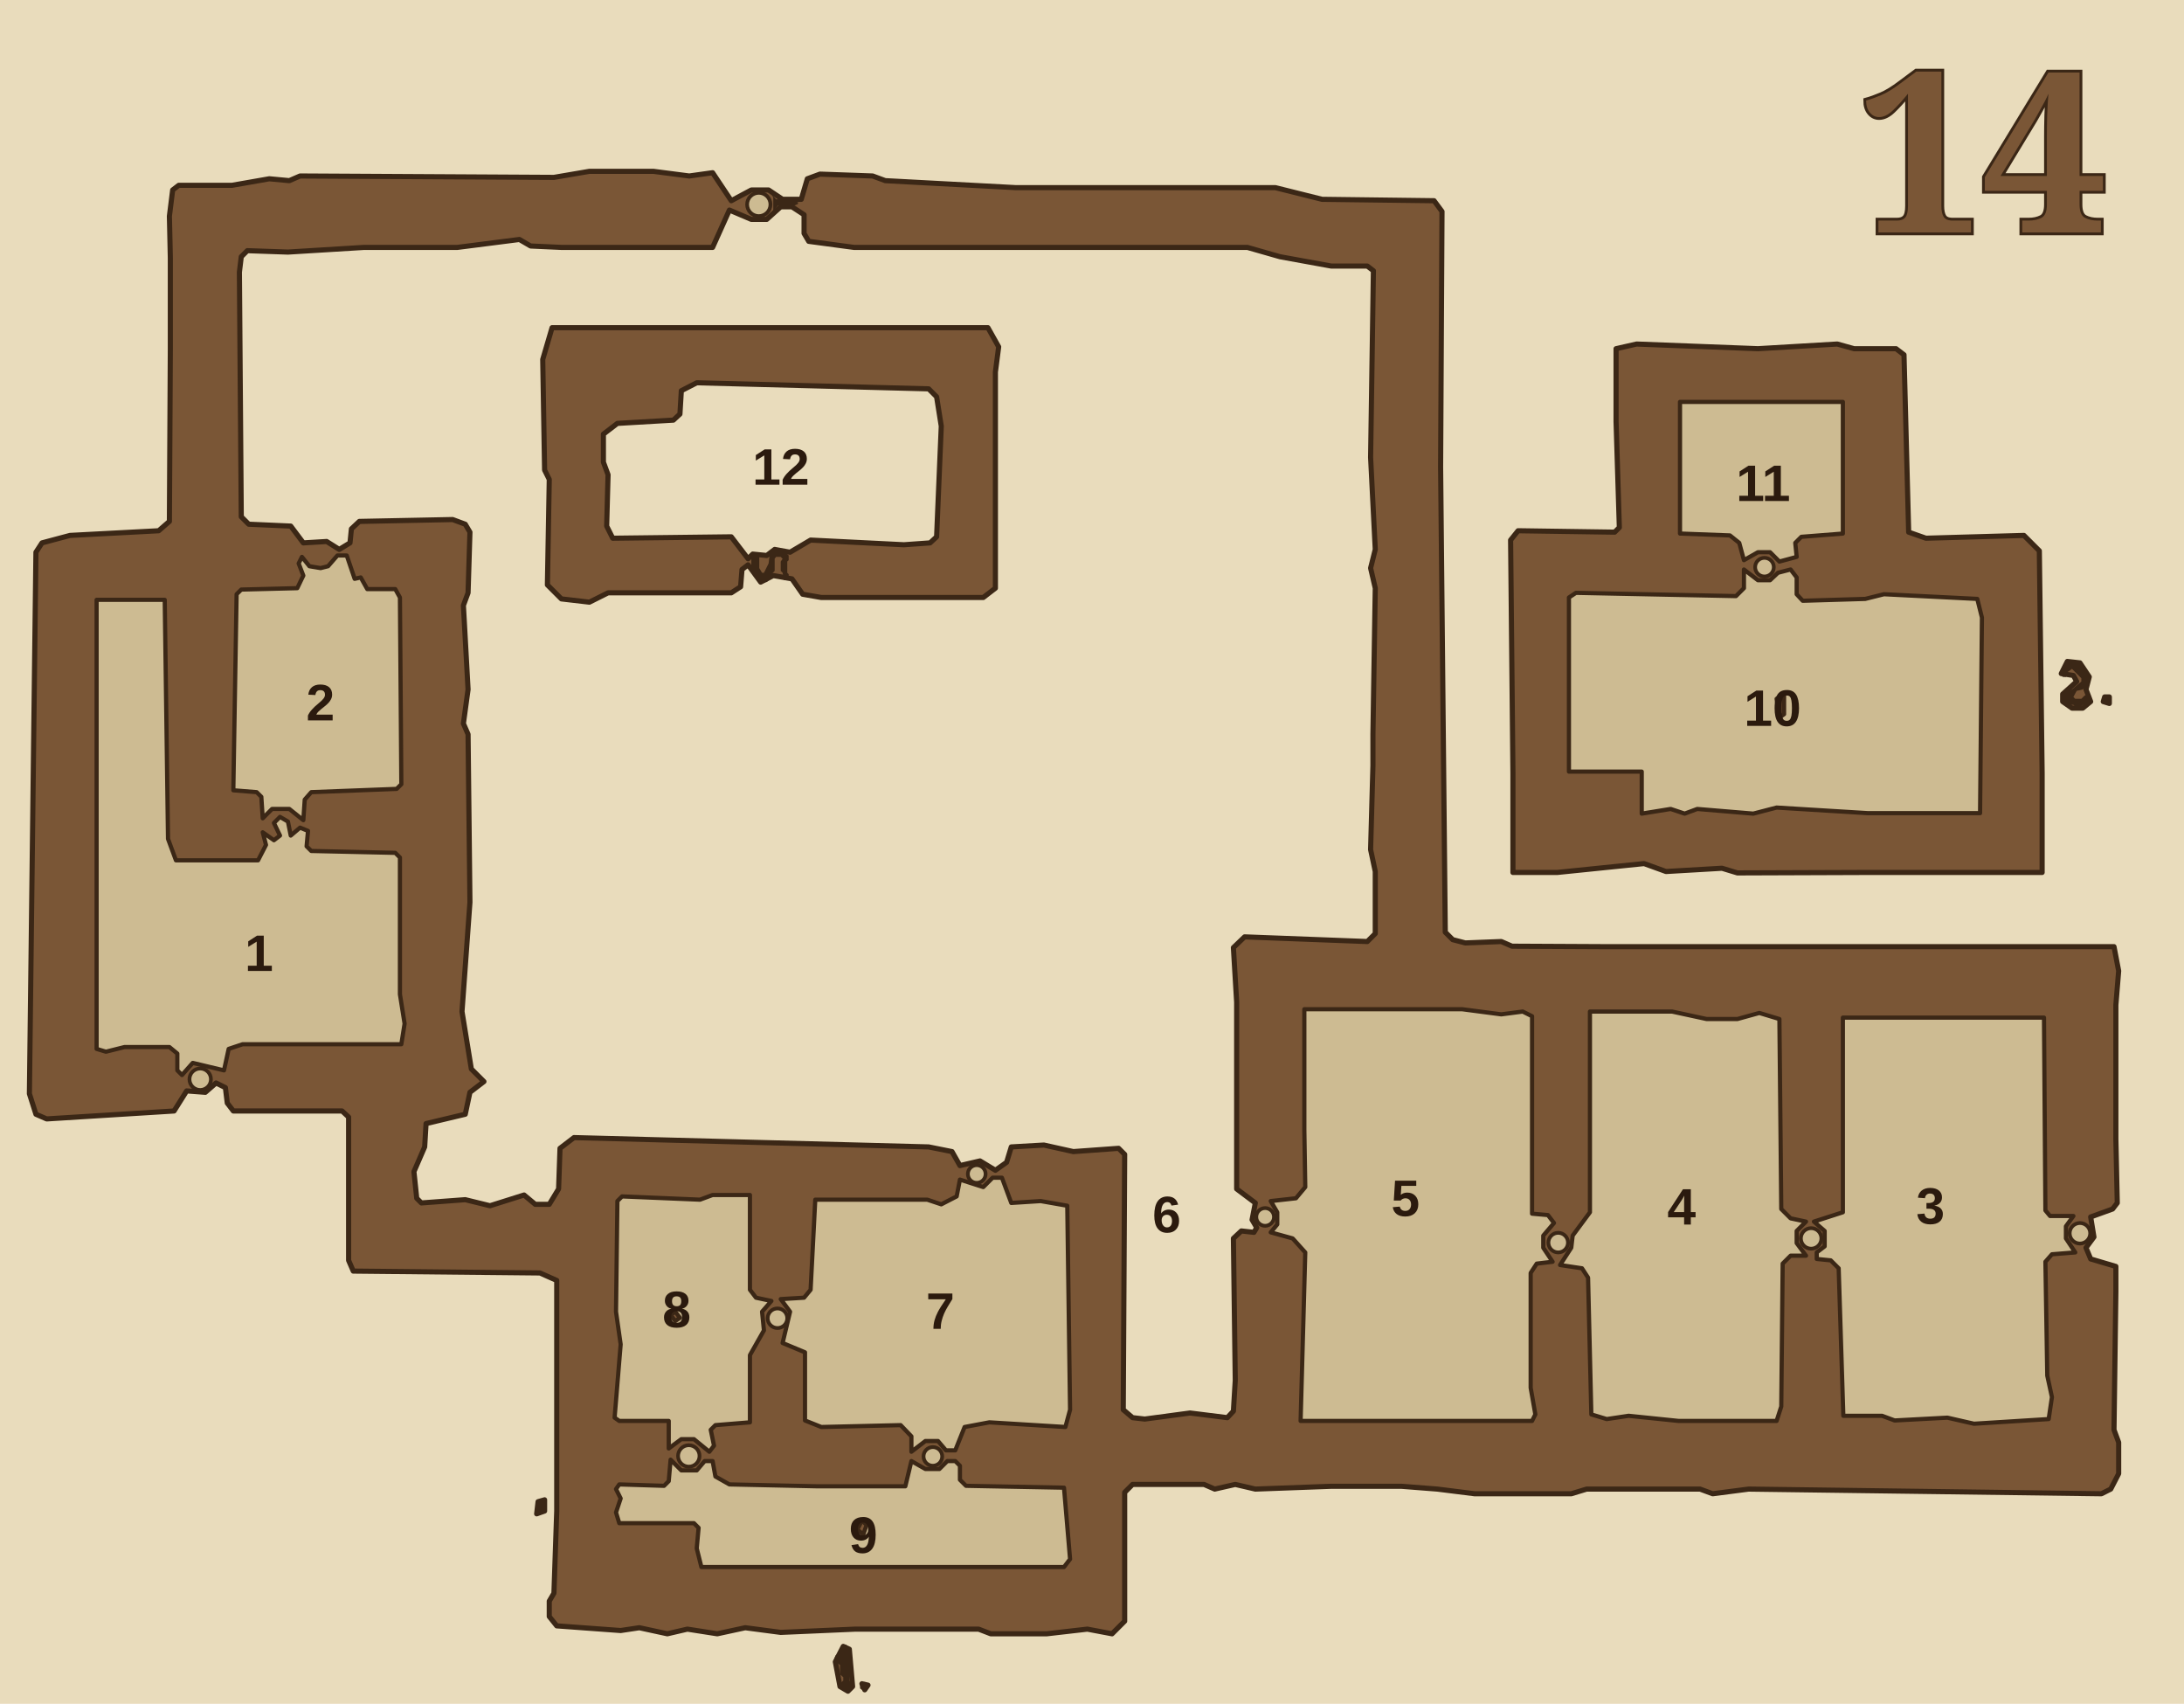
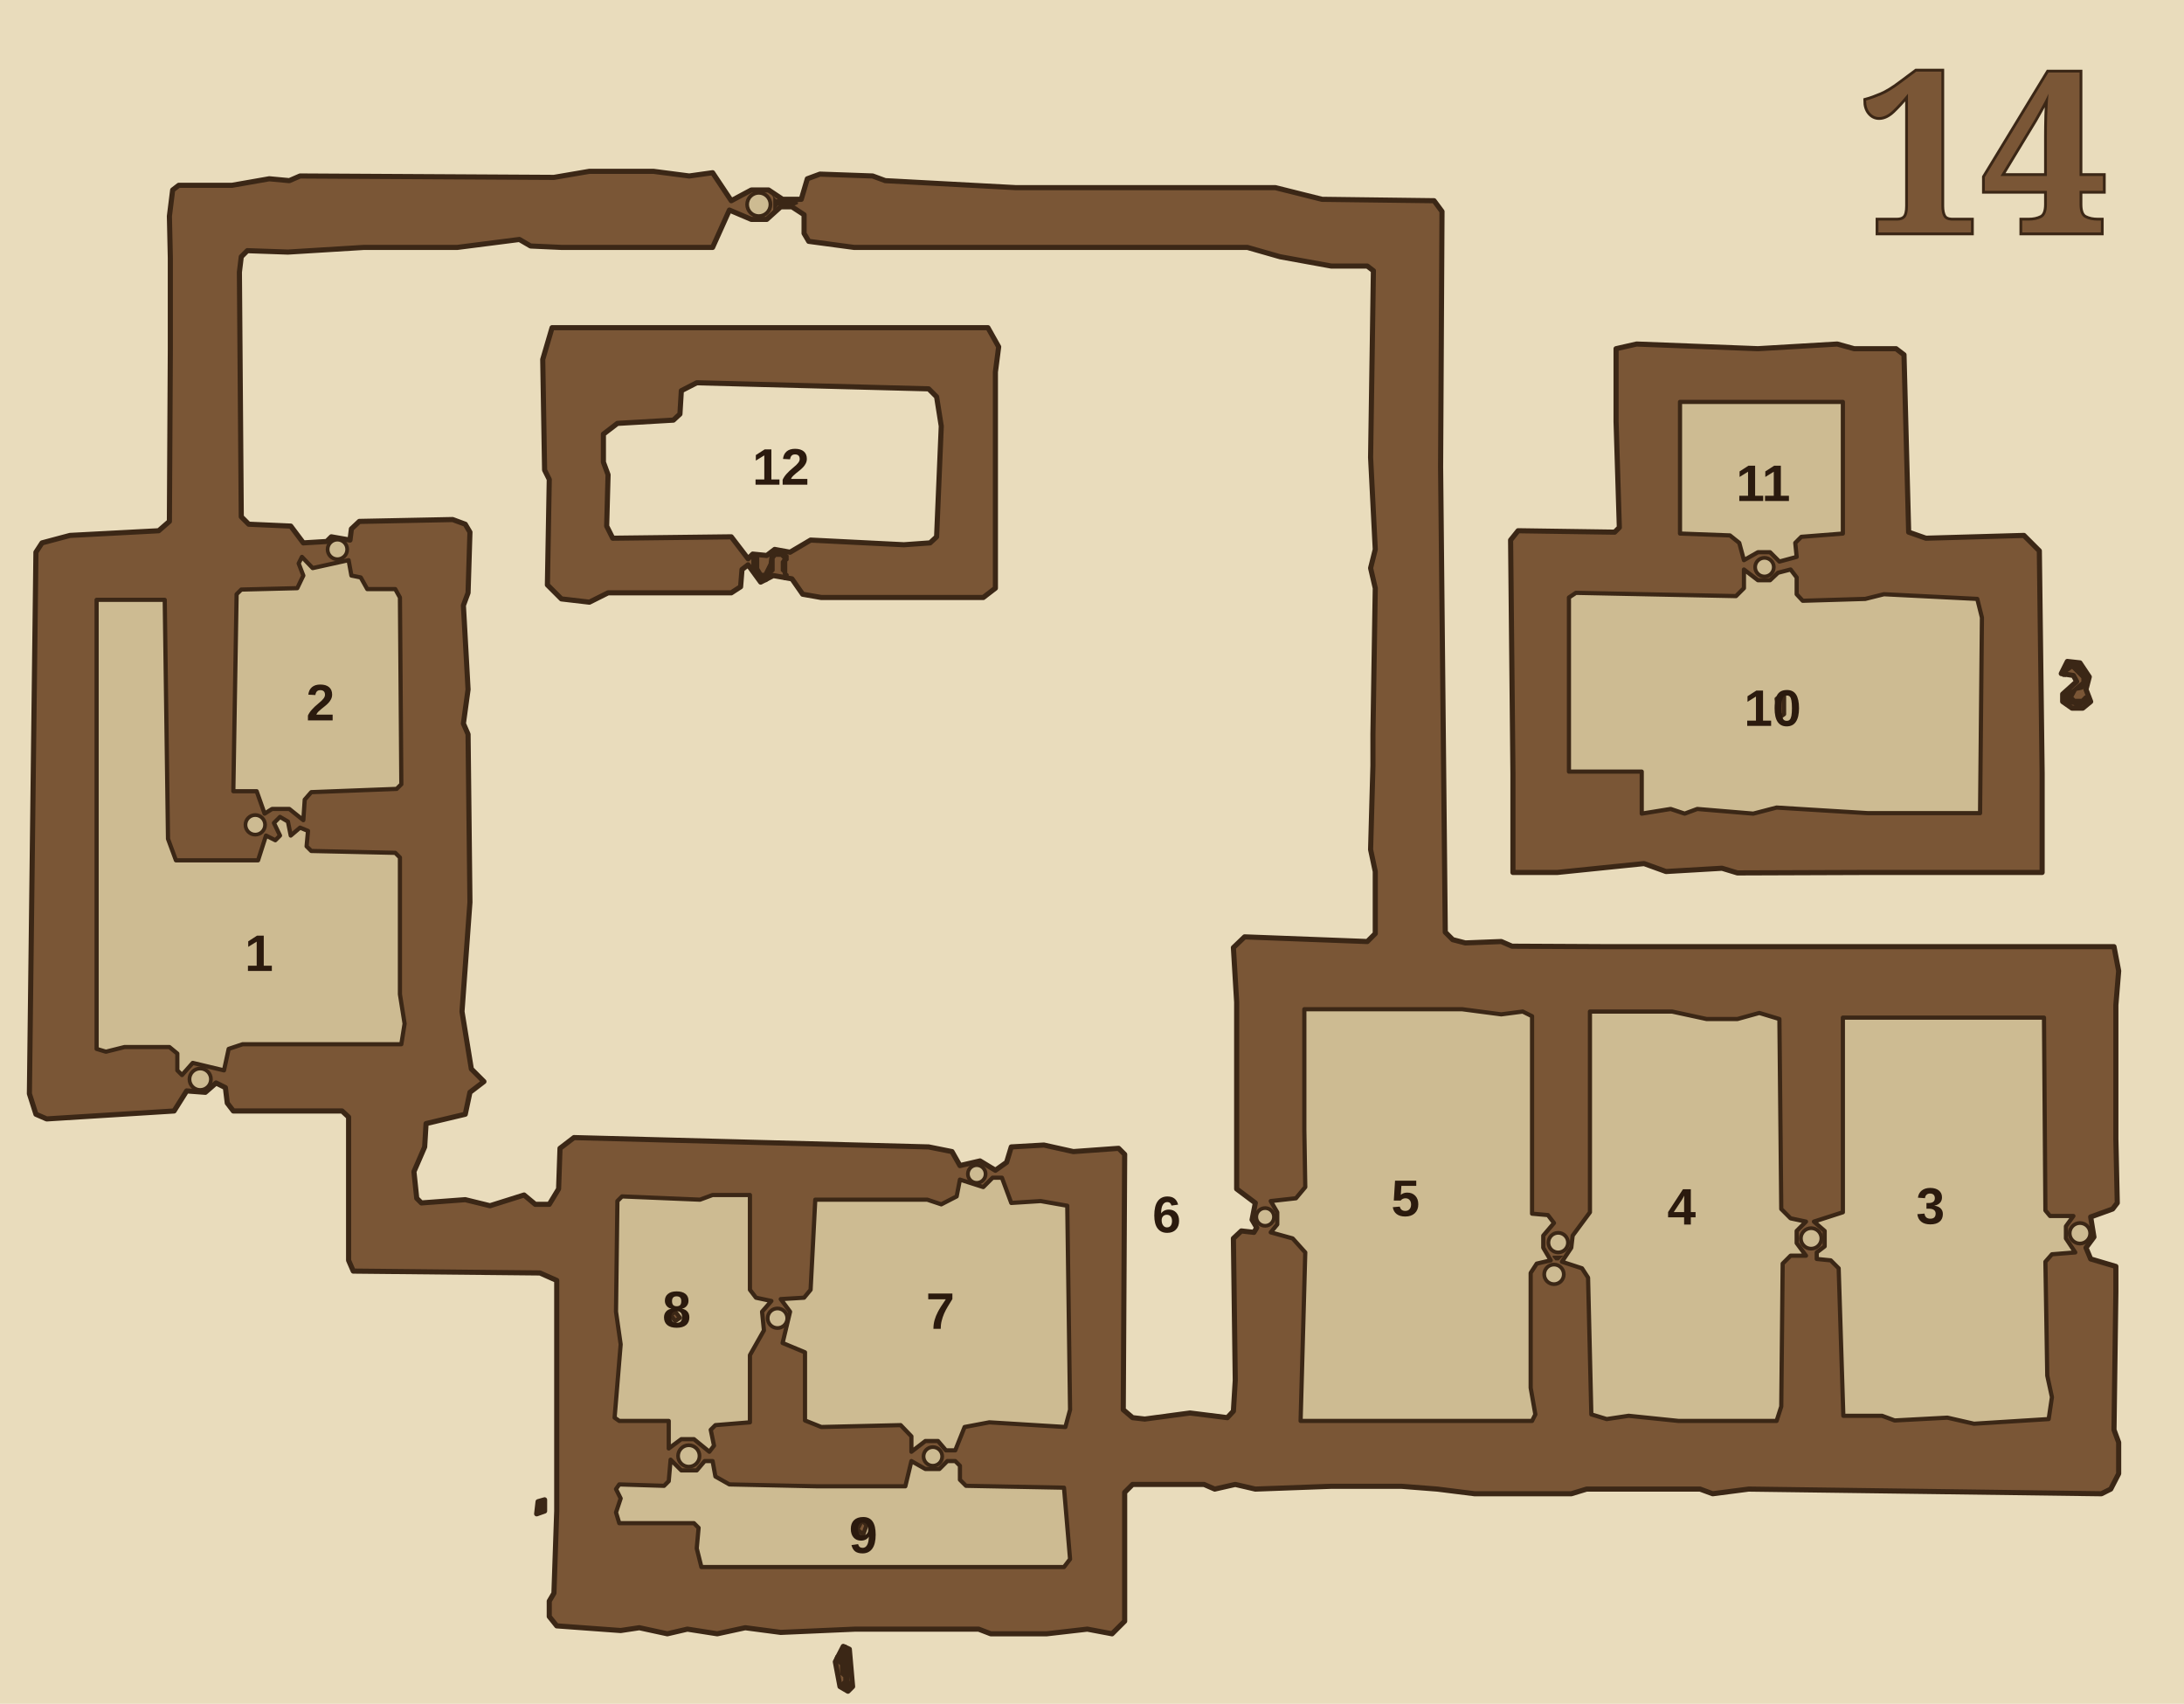
<svg xmlns="http://www.w3.org/2000/svg" viewBox="0 0 468 365" width="468" height="365">
  <rect width="468" height="365" fill="#e9dcbc" />
-   <path d="M184.7 360.7L185.3 362.0L186.0 361.0ZM180.7 352.7L179.0 356.0L180.0 361.3L181.7 362.3L182.7 361.3L182.0 353.3ZM116.7 321.3L115.3 321.7L115.0 324.3L116.7 323.7ZM451.0 149.3L450.7 150.3L452.0 150.7L452.0 149.3ZM443.0 141.7L441.7 144.3L444.3 144.7L445.0 146.0L442.0 148.7L442.0 150.3L444.0 151.7L446.3 151.7L448.0 150.3L447.0 147.7L447.7 145.0L445.7 142.0ZM346.3 74.7L346.3 90.3L347.0 113.0L346.0 114.0L325.3 113.7L323.7 115.7L324.2 165.7L324.2 186.9L333.7 186.9L352.3 185.0L357.0 186.7L369.0 186.0L372.3 187.0L400.0 186.9L422.3 186.9L437.6 186.9L437.6 173.7L437.6 165.7L437.0 118.0L433.7 114.7L412.7 115.3L409.0 114.0L408.0 76.0L406.3 74.7L397.3 74.7L393.7 73.7L376.7 74.7L350.7 73.7ZM118.3 70.2L116.3 77.0L116.7 100.7L117.7 102.7L117.3 125.3L120.3 128.3L126.3 129.0L130.3 127.0L156.7 127.0L158.7 125.7L159.0 122.0L160.3 121.0L163.0 124.7L165.7 123.3L169.7 124.0L172.0 127.3L176.0 128.0L210.7 128.0L213.3 126.0L213.3 79.7L214.0 74.3L211.7 70.2L132.0 70.2ZM129.3 93.0L132.3 90.7L144.3 90.0L145.7 88.7L146.0 83.7L149.3 82.0L199.0 83.3L200.7 85.0L201.7 91.3L200.7 115.0L199.3 116.3L193.7 116.7L173.7 115.7L169.3 118.3L166.0 117.7L164.3 119.0L161.3 118.7L160.3 119.7L156.7 115.0L131.3 115.3L130.0 112.7L130.3 101.7L129.3 99.0ZM37.0 40.7L36.3 46.3L36.5 55.3L36.5 74.7L36.3 111.7L34.0 113.7L15.0 114.7L9.0 116.3L7.7 118.3L6.3 234.3L7.7 238.7L10.0 239.7L37.3 238.0L40.0 233.7L44.0 234.0L46.3 232.0L48.3 233.0L48.7 236.3L50.0 238.0L73.3 238.0L74.7 239.3L74.7 270.0L75.7 272.3L115.7 272.7L119.3 274.3L119.3 323.7L118.7 341.3L117.7 343.0L117.7 346.3L119.3 348.3L133.0 349.3L137.0 348.7L143.0 350.0L147.3 349.0L153.7 350.0L159.7 348.7L167.3 349.7L183.3 349.0L197.7 349.0L209.7 349.0L212.3 350.0L224.3 350.0L233.0 349.0L238.3 350.0L241.0 347.3L241.0 319.7L242.7 318.0L258.0 318.0L260.3 319.0L264.7 318.0L269.0 319.0L285.3 318.4L300.3 318.4L308.0 319.0L316.0 320.0L336.7 320.0L340.0 319.0L364.3 319.0L367.0 320.0L374.7 319.0L450.3 320.0L452.3 319.0L454.0 315.7L454.0 309.0L453.0 306.3L453.4 276.7L453.4 271.3L448.0 269.7L447.0 267.3L448.7 265.0L448.0 260.7L452.7 259.0L453.7 257.7L453.4 244.0L453.4 229.7L453.4 215.3L454.0 208.0L453.0 202.8L362.0 202.8L344.0 202.8L324.0 202.7L321.7 201.7L314.0 202.0L311.3 201.3L309.7 199.7L308.7 100.0L309.0 45.3L307.3 43.0L283.3 42.7L273.3 40.2L224.0 40.2L217.7 40.2L189.7 38.7L187.0 37.7L175.7 37.3L173.0 38.3L171.7 42.7L167.7 42.7L164.7 40.7L161.0 40.7L156.7 43.0L152.7 37.0L147.7 37.7L140.0 36.7L126.3 36.7L118.7 38.0L64.3 37.7L62.0 38.7L57.7 38.3L49.7 39.7L38.3 39.7ZM53.0 53.7L61.7 54.0L78.0 53.0L98.0 53.0L111.3 51.3L113.7 52.7L120.3 53.0L152.7 53.0L156.3 45.0L161.0 47.0L164.3 47.0L167.3 44.3L169.7 44.3L172.3 46.0L172.3 50.0L173.3 51.7L183.0 53.0L214.7 53.0L221.0 53.0L267.3 53.0L274.3 55.0L285.3 57.0L293.0 57.0L294.3 58.0L293.7 98.0L294.7 117.7L293.7 121.7L294.7 126.0L294.2 157.3L294.2 164.0L293.7 182.0L294.7 186.7L294.7 200.0L293.0 201.7L266.7 200.7L264.3 203.0L265.0 214.7L265.0 254.7L269.0 257.7L268.3 261.3L269.3 263.0L268.7 264.0L266.0 263.7L264.3 265.3L264.7 295.7L264.3 302.3L263.0 303.7L255.0 302.7L245.3 304.0L242.7 303.7L240.7 302.0L241.0 247.3L239.7 246.0L230.0 246.7L223.7 245.3L216.7 245.7L215.7 249.0L213.3 250.7L210.0 248.7L205.7 249.7L204.0 246.7L199.0 245.7L123.0 243.7L120.0 246.0L119.7 254.7L117.7 258.0L114.7 258.0L112.3 256.0L105.0 258.3L99.7 257.0L90.3 257.7L89.3 256.7L88.7 251.0L91.0 245.7L91.3 240.7L99.7 238.7L100.7 234.0L103.7 231.7L101.0 229.0L99.0 216.7L100.7 193.3L100.3 157.3L99.3 155.0L100.3 147.7L99.3 129.7L100.3 127.0L100.7 114.0L99.7 112.3L97.0 111.3L77.0 111.7L75.3 113.3L75.0 116.3L72.7 117.7L70.0 116.0L65.0 116.3L62.3 112.7L53.3 112.3L51.7 110.7L51.3 58.3L51.7 55.0Z" fill="#7a5636" fill-rule="evenodd" stroke="#3b2716" stroke-width="1.1" stroke-linejoin="round" />
-   <path d="M132.0 319.0L133.0 321.0L132.0 324.0L132.7 326.3L148.7 326.3L149.7 327.3L149.3 331.7L150.3 335.7L228.0 335.7L229.3 334.0L228.0 318.7L207.0 318.3L205.7 317.0L205.7 314.0L204.7 313.0L203.0 313.0L201.3 314.7L198.3 314.7L195.3 313.0L194.0 318.4L175.0 318.4L156.3 318.0L153.3 316.3L152.7 313.0L151.0 313.0L149.3 315.0L146.0 315.0L143.7 312.7L143.3 317.3L142.3 318.3L132.7 318.0ZM184.7 325.7L185.7 326.7L185.0 328.7L183.7 327.7ZM160.7 256.0L152.7 256.0L150.0 257.0L133.3 256.3L132.3 257.3L132.0 281.0L133.0 288.0L131.7 303.7L132.7 304.4L143.3 304.4L143.3 310.3L146.0 308.3L148.7 308.3L152.0 311.0L153.0 309.7L152.3 306.3L153.3 305.3L160.7 304.7L160.7 290.3L163.7 285.0L163.3 281.0L165.3 278.7L162.0 278.0L160.7 276.3L160.7 266.3ZM143.7 281.7L144.7 281.0L145.7 282.3L144.7 283.0ZM228.7 258.3L223.0 257.3L216.7 257.7L214.7 252.3L212.7 252.3L210.7 254.3L205.7 252.7L205.0 256.3L201.7 258.0L198.7 257.0L174.7 257.0L173.7 276.3L172.3 278.0L167.3 278.3L169.3 281.0L167.7 287.7L172.5 289.7L172.5 304.3L176.0 305.7L193.0 305.3L195.3 307.7L195.3 311.0L198.3 308.7L201.0 308.7L202.7 310.7L204.7 310.7L206.7 305.7L212.0 304.7L228.3 305.7L229.3 302.0ZM394.9 218.0L394.9 259.7L388.7 261.7L391.0 263.7L391.0 267.0L389.3 268.3L389.3 269.7L392.3 270.0L394.0 271.7L395.0 303.3L403.3 303.3L406.0 304.3L417.3 303.7L423.0 305.0L439.0 304.0L439.7 299.3L438.7 294.7L438.3 270.3L439.7 268.7L444.7 268.3L442.7 265.3L442.7 262.7L444.3 260.5L439.3 260.5L438.3 259.3L438.0 218.0ZM340.7 216.7L340.7 259.7L337.0 264.7L336.7 267.3L334.3 271.0L339.0 271.7L340.3 273.7L341.0 303.0L344.3 304.0L349.0 303.3L359.7 304.4L380.7 304.4L381.7 301.3L382.0 270.7L383.7 269.0L387.0 269.0L385.0 266.3L385.0 263.7L387.0 261.7L383.7 261.0L381.7 259.0L381.3 218.3L377.0 217.0L372.3 218.3L365.7 218.3L358.3 216.7ZM279.5 216.2L279.5 242.0L279.7 254.3L277.7 256.7L272.3 257.3L273.7 259.7L273.7 262.3L272.3 264.0L277.0 265.3L279.7 268.3L278.7 304.4L294.0 304.4L318.0 304.4L328.3 304.4L329.0 303.0L328.0 297.3L328.0 272.7L329.3 270.7L332.7 270.3L330.7 267.3L330.7 264.7L333.0 262.0L331.7 260.3L328.3 260.0L328.3 217.7L326.3 216.7L321.7 217.3L313.3 216.2ZM20.7 128.5L20.7 150.3L20.7 224.7L22.7 225.3L26.7 224.3L36.3 224.3L38.0 225.7L38.0 229.3L39.0 230.3L41.3 227.7L48.0 229.3L49.0 224.7L52.0 223.7L86.0 223.7L86.7 219.3L85.7 213.0L85.7 183.7L84.7 182.7L66.7 182.3L65.7 181.3L66.0 178.0L64.3 177.3L62.3 179.0L61.7 176.0L60.0 175.0L58.7 176.3L60.0 179.0L58.7 180.0L56.3 178.3L57.0 181.0L55.3 184.3L37.7 184.3L36.0 179.7L35.3 128.5ZM336.2 128.0L336.2 144.0L336.2 165.3L351.8 165.3L351.8 174.3L358.0 173.3L361.0 174.3L363.7 173.3L375.7 174.3L380.7 173.0L400.3 174.2L424.3 174.2L424.7 132.3L423.7 128.3L403.7 127.3L399.7 128.3L386.3 128.7L385.0 127.3L385.0 123.7L383.7 122.0L381.0 122.7L379.3 124.3L376.7 124.3L373.7 122.0L373.7 126.0L372.0 127.7L337.7 127.0ZM382.3 148.7L382.3 153.0L381.3 153.7L380.7 149.7ZM74.3 119.0L72.3 119.0L70.3 121.3L68.7 121.7L66.3 121.3L64.7 119.3L64.0 120.7L65.0 123.3L63.7 126.0L51.7 126.3L50.7 127.3L50.0 169.3L55.0 169.7L56.0 170.7L56.3 175.3L58.3 173.3L62.0 173.3L65.0 175.7L65.3 171.3L66.7 169.7L85.0 169.0L86.0 168.0L85.7 128.0L84.7 126.2L78.7 126.2L77.3 123.7L76.0 124.0ZM394.9 86.1L368.3 86.1L360.0 86.1L360.0 114.3L370.7 114.7L372.7 116.3L373.7 120.0L376.7 118.3L379.3 118.3L381.3 120.3L385.0 119.3L384.7 116.3L386.0 115.0L394.9 114.3Z" fill="#cdbb92" fill-rule="evenodd" stroke="#3b2716" stroke-width=".9" stroke-linejoin="round" />
-   <path d="M186.0 360.7L185.3 360.3L184.3 361.0L184.3 361.7L184.7 362.0L185.7 362.0L186.0 361.7ZM181.3 352.3L180.0 353.3L180.0 354.0L179.0 354.7L178.7 355.7L180.0 356.7L180.0 358.7L180.7 359.3L180.7 360.0L180.0 360.7L180.0 361.7L181.0 362.3L181.7 362.3L182.7 361.7L182.7 361.0L182.0 360.0L182.0 356.3L182.3 356.0L182.3 355.3L182.0 355.0L182.0 353.3ZM116.7 321.0L116.3 321.0L115.0 322.3L115.0 324.7L115.3 324.7L116.7 323.0L116.3 322.7ZM451.3 149.0L450.7 149.7L450.7 150.7L451.7 151.0L452.3 150.3L452.3 149.7ZM443.0 141.7L441.7 143.3L441.7 144.7L442.0 145.0L442.7 145.0L443.0 144.0L444.0 143.3L446.0 145.3L446.0 146.0L444.0 147.7L442.7 148.0L442.0 148.7L441.7 149.7L442.3 150.7L443.0 151.0L444.3 151.0L445.3 152.0L446.3 151.0L447.3 151.0L448.0 150.3L448.0 149.0L447.7 148.7L446.7 149.0L446.0 149.7L444.7 149.7L444.3 149.3L445.0 148.0L446.3 147.7L447.3 146.7L447.7 145.3L446.7 144.3L446.7 142.7L445.0 141.7ZM168.0 118.0L166.3 117.7L165.0 118.3L164.7 120.7L163.7 122.7L163.3 122.7L162.7 121.7L162.7 118.7L161.0 119.0L161.0 121.7L161.7 122.3L162.0 123.7L163.0 124.7L164.3 124.7L164.7 124.3L164.7 123.7L166.0 122.3L166.0 119.7L166.3 119.3L167.3 119.3L167.7 119.7L167.3 120.3L167.3 122.3L167.7 122.7L168.0 124.3L168.7 124.3L169.0 123.7L169.0 123.0L168.7 122.7L168.7 120.3L169.0 120.0L169.0 119.0ZM164.3 46.7L165.0 46.7L165.7 46.0L165.7 45.3L166.7 44.0L170.3 44.0L171.0 43.7L171.0 43.3L169.3 43.0L169.0 42.7L166.3 42.7L165.7 42.0L165.7 41.3L165.0 41.0L165.7 42.3L165.7 45.0Z" fill="#3b2716" fill-rule="evenodd" />
+   <path d="M180.7 352.7L179.0 356.0L180.0 361.3L181.7 362.3L182.7 361.3L182.0 353.3ZM116.7 321.3L115.3 321.7L115.0 324.3L116.7 323.7ZM443.0 141.7L441.7 144.3L444.3 144.7L445.0 146.0L442.0 148.7L442.0 150.3L444.0 151.7L446.3 151.7L448.0 150.3L447.0 147.7L447.7 145.0L445.7 142.0ZM346.3 74.7L346.3 90.3L347.0 113.0L346.0 114.0L325.3 113.7L323.7 115.7L324.2 165.7L324.2 186.9L333.7 186.9L352.3 185.0L357.0 186.7L369.0 186.0L372.3 187.0L400.0 186.9L422.3 186.9L437.6 186.9L437.6 173.7L437.6 165.7L437.0 118.0L433.7 114.7L412.7 115.3L409.0 114.0L408.0 76.0L406.3 74.7L397.3 74.7L393.7 73.7L376.7 74.7L350.7 73.7ZM118.3 70.2L116.3 77.0L116.7 100.7L117.7 102.7L117.3 125.3L120.3 128.3L126.3 129.0L130.3 127.0L156.7 127.0L158.7 125.7L159.0 122.0L160.3 121.0L163.0 124.7L165.7 123.3L169.7 124.0L172.0 127.3L176.0 128.0L210.7 128.0L213.3 126.0L213.3 79.7L214.0 74.3L211.7 70.2L132.0 70.2ZM129.3 93.0L132.3 90.7L144.3 90.0L145.7 88.7L146.0 83.7L149.3 82.0L199.0 83.3L200.7 85.0L201.7 91.3L200.7 115.0L199.3 116.3L193.7 116.7L173.7 115.7L169.3 118.3L166.0 117.7L164.3 119.0L161.3 118.7L160.3 119.7L156.7 115.0L131.3 115.3L130.0 112.7L130.3 101.7L129.3 99.0ZM37.0 40.7L36.3 46.3L36.5 55.3L36.5 74.7L36.3 111.7L34.0 113.7L15.0 114.7L9.0 116.3L7.7 118.3L6.3 234.3L7.7 238.7L10.0 239.7L37.3 238.0L40.0 233.7L44.0 234.0L46.3 232.0L48.3 233.0L48.7 236.3L50.0 238.0L73.3 238.0L74.7 239.3L74.7 270.0L75.7 272.3L115.7 272.7L119.3 274.3L119.3 323.7L118.7 341.3L117.7 343.0L117.7 346.3L119.3 348.3L133.0 349.3L137.0 348.7L143.0 350.0L147.3 349.0L153.7 350.0L159.7 348.7L167.3 349.7L183.3 349.0L197.7 349.0L209.7 349.0L212.3 350.0L224.3 350.0L233.0 349.0L238.3 350.0L241.0 347.3L241.0 319.7L242.7 318.0L258.0 318.0L260.3 319.0L264.7 318.0L269.0 319.0L285.3 318.4L300.3 318.4L308.0 319.0L316.0 320.0L336.7 320.0L340.0 319.0L364.3 319.0L367.0 320.0L374.7 319.0L450.3 320.0L452.3 319.0L454.0 315.7L454.0 309.0L453.0 306.3L453.4 276.7L453.4 271.3L448.0 269.7L447.0 267.3L448.7 265.0L448.0 260.7L452.7 259.0L453.7 257.7L453.4 244.0L453.4 229.7L453.4 215.3L454.0 208.0L453.0 202.8L362.0 202.8L344.0 202.8L324.0 202.7L321.7 201.7L314.0 202.0L311.3 201.3L309.7 199.7L308.7 100.0L309.0 45.3L307.3 43.0L283.3 42.7L273.3 40.2L224.0 40.2L217.7 40.2L189.7 38.7L187.0 37.7L175.7 37.3L173.0 38.3L171.7 42.7L167.7 42.7L164.7 40.7L161.0 40.7L156.7 43.0L152.7 37.0L147.7 37.7L140.0 36.7L126.3 36.7L118.7 38.0L64.3 37.7L62.0 38.7L57.7 38.3L49.7 39.7L38.3 39.7ZM53.0 53.7L61.7 54.0L78.0 53.0L98.0 53.0L111.3 51.3L113.7 52.7L120.3 53.0L152.7 53.0L156.3 45.0L161.0 47.0L164.3 47.0L167.3 44.3L169.7 44.3L172.3 46.0L172.3 50.0L173.3 51.7L183.0 53.0L214.7 53.0L221.0 53.0L267.3 53.0L274.3 55.0L285.3 57.0L293.0 57.0L294.3 58.0L293.7 98.0L294.7 117.7L293.7 121.7L294.7 126.0L294.2 157.3L294.2 164.0L293.7 182.0L294.7 186.7L294.7 200.0L293.0 201.7L266.7 200.7L264.3 203.0L265.0 214.7L265.0 254.7L269.0 257.7L268.3 261.3L269.3 263.0L268.7 264.0L266.0 263.7L264.3 265.3L264.7 295.7L264.3 302.3L263.0 303.7L255.0 302.7L245.3 304.0L242.7 303.7L240.7 302.0L241.0 247.3L239.7 246.0L230.0 246.7L223.7 245.3L216.7 245.7L215.7 249.0L213.3 250.7L210.0 248.7L205.7 249.7L204.0 246.7L199.0 245.7L123.0 243.7L120.0 246.0L119.7 254.7L117.7 258.0L114.7 258.0L112.3 256.0L105.0 258.3L99.7 257.0L90.3 257.7L89.3 256.7L88.7 251.0L91.0 245.7L91.3 240.7L99.7 238.7L100.7 234.0L103.7 231.7L101.0 229.0L99.0 216.7L100.7 193.3L100.3 157.3L99.3 155.0L100.3 147.7L99.3 129.7L100.3 127.0L100.7 114.0L99.7 112.3L97.0 111.3L77.0 111.7L75.3 113.3L75.0 115.7L71.0 115.0L70.0 116.0L65.0 116.3L62.3 112.7L53.3 112.3L51.7 110.7L51.3 58.3L51.7 55.0Z" fill="#7a5636" fill-rule="evenodd" stroke="#3b2716" stroke-width="1.1" stroke-linejoin="round" />
+   <path d="M132.0 319.0L133.0 321.0L132.0 324.0L132.7 326.3L148.7 326.3L149.7 327.3L149.3 331.7L150.3 335.7L228.0 335.7L229.3 334.0L228.0 318.7L207.0 318.3L205.7 317.0L205.7 314.0L204.7 313.0L203.0 313.0L201.3 314.7L198.3 314.7L195.3 313.0L194.0 318.4L175.0 318.4L156.3 318.0L153.3 316.3L152.7 313.0L151.0 313.0L149.3 315.0L146.0 315.0L143.7 312.7L143.3 317.3L142.3 318.3L132.7 318.0ZM184.7 325.7L185.7 326.7L185.0 328.7L183.7 327.7ZM160.7 256.0L152.7 256.0L150.0 257.0L133.3 256.3L132.3 257.3L132.0 281.0L133.0 288.0L131.7 303.7L132.7 304.4L143.3 304.4L143.3 310.3L146.0 308.3L148.7 308.3L152.0 311.0L153.0 309.7L152.3 306.3L153.3 305.3L160.7 304.7L160.7 290.3L163.7 285.0L163.3 281.0L165.3 278.7L162.0 278.0L160.7 276.3L160.7 266.3ZM143.7 281.7L144.7 281.0L145.7 282.3L144.7 283.0ZM228.7 258.3L223.0 257.3L216.7 257.7L214.7 252.3L212.7 252.3L210.7 254.3L205.7 252.7L205.0 256.3L201.7 258.0L198.7 257.0L174.7 257.0L173.7 276.3L172.3 278.0L167.3 278.3L169.3 281.0L167.7 287.7L172.5 289.7L172.5 304.3L176.0 305.7L193.0 305.3L195.3 307.7L195.3 311.0L198.3 308.7L201.0 308.7L202.7 310.7L204.7 310.7L206.7 305.7L212.0 304.7L228.3 305.7L229.3 302.0ZM394.9 218.0L394.9 259.7L388.7 261.7L391.0 263.7L391.0 267.0L389.3 268.3L389.3 269.7L392.3 270.0L394.0 271.7L395.0 303.3L403.3 303.3L406.0 304.3L417.3 303.7L423.0 305.0L439.0 304.0L439.7 299.3L438.7 294.7L438.3 270.3L439.7 268.7L444.7 268.3L442.7 265.3L442.7 262.7L444.3 260.5L439.3 260.5L438.3 259.3L438.0 218.0ZM340.7 216.7L340.7 259.7L337.0 264.7L336.7 267.3L334.7 270.3L339.0 271.7L340.3 273.7L341.0 303.0L344.3 304.0L349.0 303.3L359.7 304.4L380.7 304.4L381.7 301.3L382.0 270.7L383.7 269.0L387.0 269.0L385.0 266.3L385.0 263.7L387.0 261.7L383.7 261.0L381.7 259.0L381.3 218.3L377.0 217.0L372.3 218.3L365.7 218.3L358.3 216.7ZM279.5 216.2L279.5 242.0L279.7 254.3L277.7 256.7L272.3 257.3L273.7 259.7L273.7 262.3L272.3 264.0L277.0 265.3L279.7 268.3L278.7 304.4L294.0 304.4L318.0 304.4L328.3 304.4L329.0 303.0L328.0 297.3L328.0 272.7L329.3 270.7L332.3 270.0L330.7 267.3L330.7 264.7L333.0 262.0L331.7 260.3L328.3 260.0L328.3 217.7L326.3 216.7L321.7 217.3L313.3 216.2ZM20.7 128.5L20.7 150.3L20.7 224.7L22.7 225.3L26.7 224.3L36.3 224.3L38.0 225.7L38.0 229.3L39.0 230.3L41.3 227.7L48.0 229.3L49.0 224.7L52.0 223.7L86.0 223.7L86.7 219.3L85.7 213.0L85.7 183.7L84.7 182.7L66.7 182.3L65.7 181.3L66.0 178.0L64.3 177.3L62.3 179.0L61.7 176.0L60.0 175.0L58.7 176.3L60.0 179.0L59.0 180.0L57.0 179.0L55.3 184.3L37.7 184.3L36.0 179.7L35.3 128.5ZM336.2 128.0L336.2 144.0L336.2 165.3L351.8 165.3L351.8 174.3L358.0 173.3L361.0 174.3L363.7 173.3L375.7 174.3L380.7 173.0L400.3 174.2L424.3 174.2L424.7 132.3L423.7 128.3L403.7 127.3L399.7 128.3L386.3 128.7L385.0 127.3L385.0 123.7L383.7 122.0L381.0 122.7L379.3 124.3L376.7 124.3L373.7 122.0L373.7 126.0L372.0 127.7L337.7 127.0ZM382.3 148.7L382.3 153.0L381.3 153.7L380.7 149.7ZM74.7 120.0L67.0 121.7L64.7 119.3L64.0 120.7L65.0 123.3L63.7 126.0L51.7 126.3L50.7 127.3L50.0 169.5L55.0 169.5L56.7 174.3L58.3 173.3L62.0 173.3L65.0 175.7L65.3 171.3L66.7 169.7L85.0 169.0L86.0 168.0L85.7 128.0L84.7 126.2L78.7 126.2L77.3 123.7L75.3 123.3ZM394.9 86.1L368.3 86.1L360.0 86.1L360.0 114.3L370.7 114.7L372.7 116.3L373.7 120.0L376.7 118.3L379.3 118.3L381.3 120.3L385.0 119.3L384.7 116.3L386.0 115.0L394.9 114.3Z" fill="#cdbb92" fill-rule="evenodd" stroke="#3b2716" stroke-width=".9" stroke-linejoin="round" />
+   <path d="M181.3 352.3L180.0 353.3L180.0 354.0L179.0 354.7L178.7 355.7L180.0 356.7L180.0 358.7L180.7 359.3L180.7 360.0L180.0 360.7L180.0 361.7L181.0 362.3L181.7 362.3L182.7 361.7L182.7 361.0L182.0 360.0L182.0 356.3L182.3 356.0L182.3 355.3L182.0 355.0L182.0 353.3ZM116.7 321.0L116.3 321.0L115.0 322.3L115.0 324.7L115.3 324.7L116.7 323.0L116.3 322.7ZM332.7 269.3L333.3 270.0L334.0 270.0L335.0 269.0L332.7 269.0ZM443.0 141.7L441.7 143.3L441.7 144.7L442.0 145.0L442.7 145.0L443.0 144.0L444.0 143.3L446.0 145.3L446.0 146.0L444.0 147.7L442.7 148.0L442.0 148.7L441.7 149.7L442.3 150.7L443.0 151.0L444.3 151.0L445.3 152.0L446.3 151.0L447.3 151.0L448.0 150.3L448.0 149.0L447.7 148.7L446.7 149.0L446.0 149.7L444.7 149.7L444.3 149.3L445.0 148.0L446.3 147.7L447.3 146.7L447.7 145.3L446.7 144.3L446.7 142.7L445.0 141.7ZM168.0 118.0L166.3 117.7L165.0 118.3L164.7 120.7L163.7 122.7L163.3 122.7L162.7 121.7L162.7 118.7L161.0 119.0L161.0 121.7L161.7 122.3L162.0 123.7L163.0 124.7L164.3 124.7L164.7 124.3L164.7 123.7L166.0 122.3L166.0 119.7L166.3 119.3L167.3 119.3L167.7 119.7L167.3 120.3L167.3 122.3L167.7 122.7L168.0 124.3L168.7 124.3L169.0 123.7L169.0 123.0L168.7 122.7L168.7 120.3L169.0 120.0L169.0 119.0ZM164.3 46.7L165.0 46.7L165.7 46.0L165.7 45.3L166.7 44.0L170.3 44.0L171.0 43.7L171.0 43.3L169.3 43.0L169.0 42.7L166.3 42.7L165.7 42.0L165.7 41.3L165.0 41.0L165.7 42.3L165.7 45.0Z" fill="#3b2716" fill-rule="evenodd" />
  <g fill="#cdbb92" stroke="#3b2716" stroke-width=".8">
    <circle cx="162.6" cy="43.8" r="2.5" />
    <circle cx="378.1" cy="121.5" r="2.0" />
    <circle cx="42.9" cy="231.2" r="2.3" />
    <circle cx="209.3" cy="251.5" r="1.9" />
    <circle cx="271.1" cy="260.7" r="1.9" />
    <circle cx="445.7" cy="264.2" r="2.2" />
    <circle cx="388.1" cy="265.3" r="2.2" />
    <circle cx="333.9" cy="266.2" r="2.1" />
    <circle cx="166.6" cy="282.4" r="2.1" />
    <circle cx="147.6" cy="311.9" r="2.3" />
    <circle cx="199.9" cy="312.0" r="2.0" />
+     <circle cx="72.3" cy="117.7" r="2.1" />
+     <circle cx="54.7" cy="176.7" r="2.1" />
+     <circle cx="333.0" cy="273.0" r="2.1" />
  </g>
  <g font-family="PT Sans, Arial, sans-serif" font-weight="700" font-size="11" text-anchor="middle" fill="#2b1a0e">
    <text x="55.5" y="208.0">1</text>
    <text x="68.667" y="154.333">2</text>
    <text x="413.667" y="262.167">3</text>
    <text x="360.333" y="262.333">4</text>
    <text x="301.167" y="260.5">5</text>
    <text x="250" y="264">6</text>
    <text x="201.5" y="284.667">7</text>
    <text x="145.0" y="284.333">8</text>
    <text x="185.0" y="332.667">9</text>
    <text x="379.833" y="155.5">10</text>
    <text x="377.833" y="107.333">11</text>
    <text x="167.333" y="103.833">12</text>
  </g>
  <g font-family="PT Serif, Georgia, serif" font-weight="700" font-style="italic" font-size="8" text-anchor="middle" fill="#3b2716" />
  <g stroke="#cdbb92" stroke-width=".5" />
  <text x="424.7" y="49.8" font-family="Georgia, PT Serif, serif" font-weight="700" font-size="48.0" text-anchor="middle" fill="#7a5636" stroke="#3b2716" stroke-width="1.2" paint-order="stroke">14</text>
</svg>
